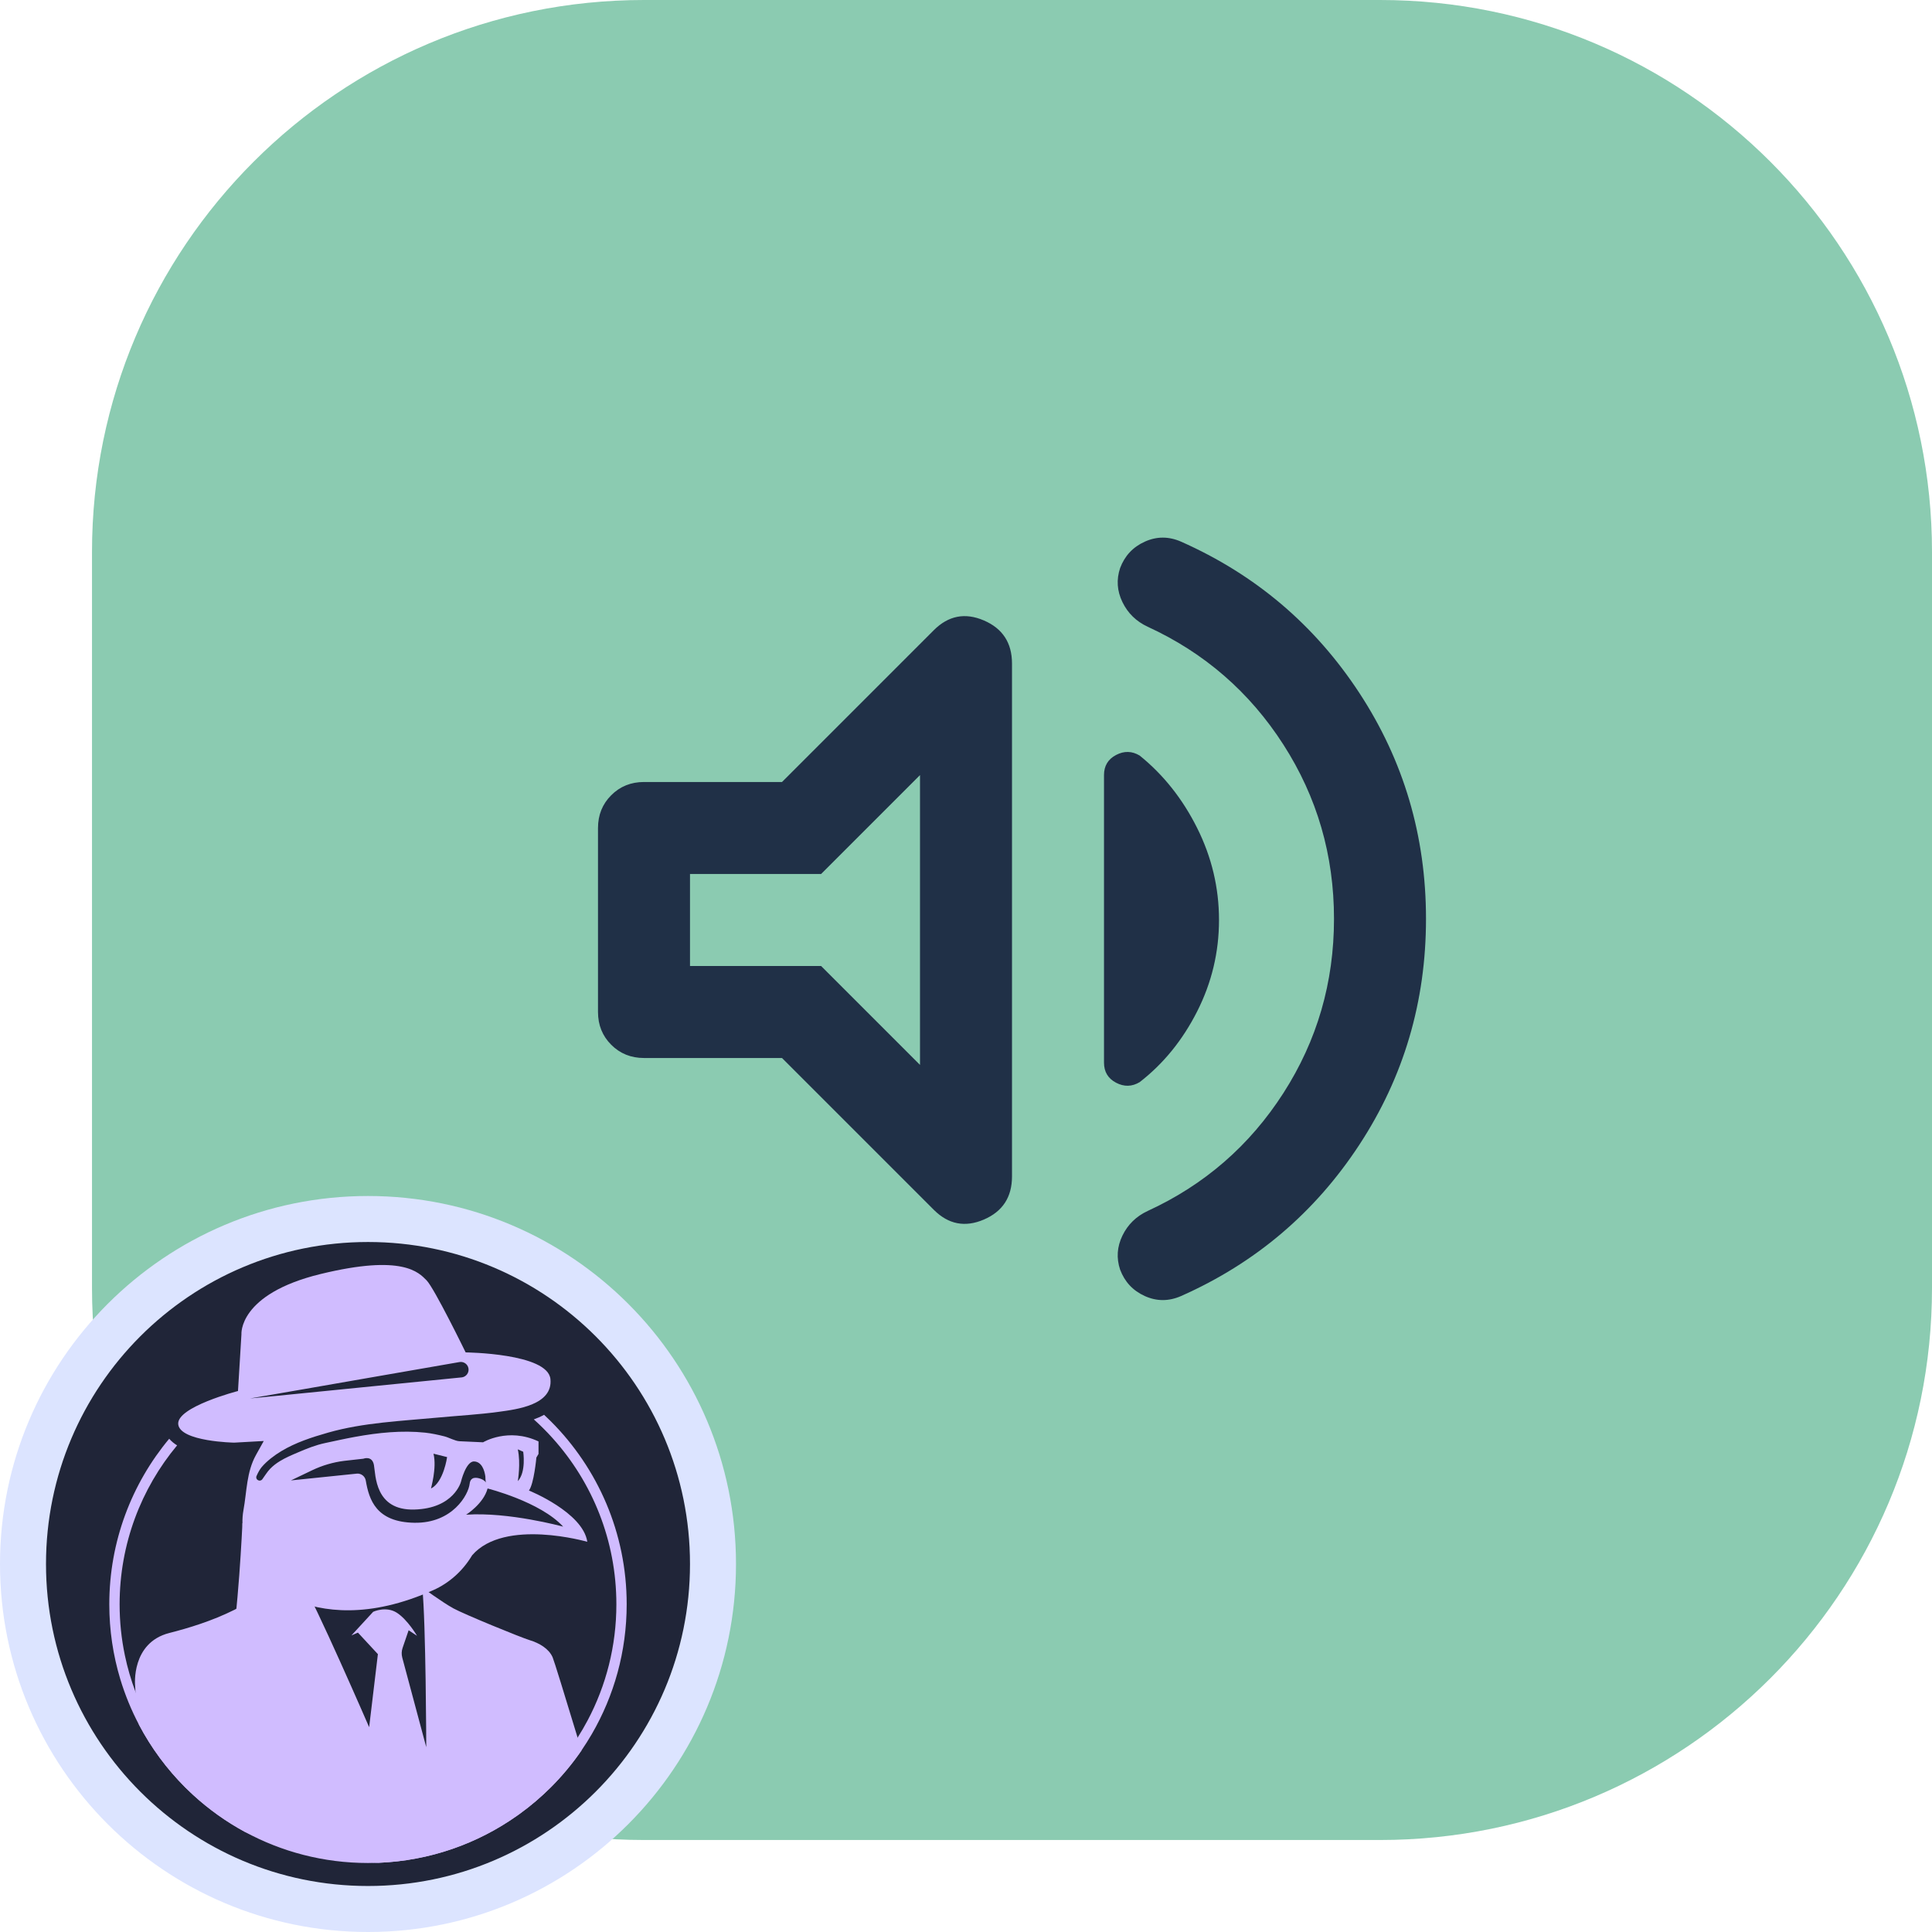
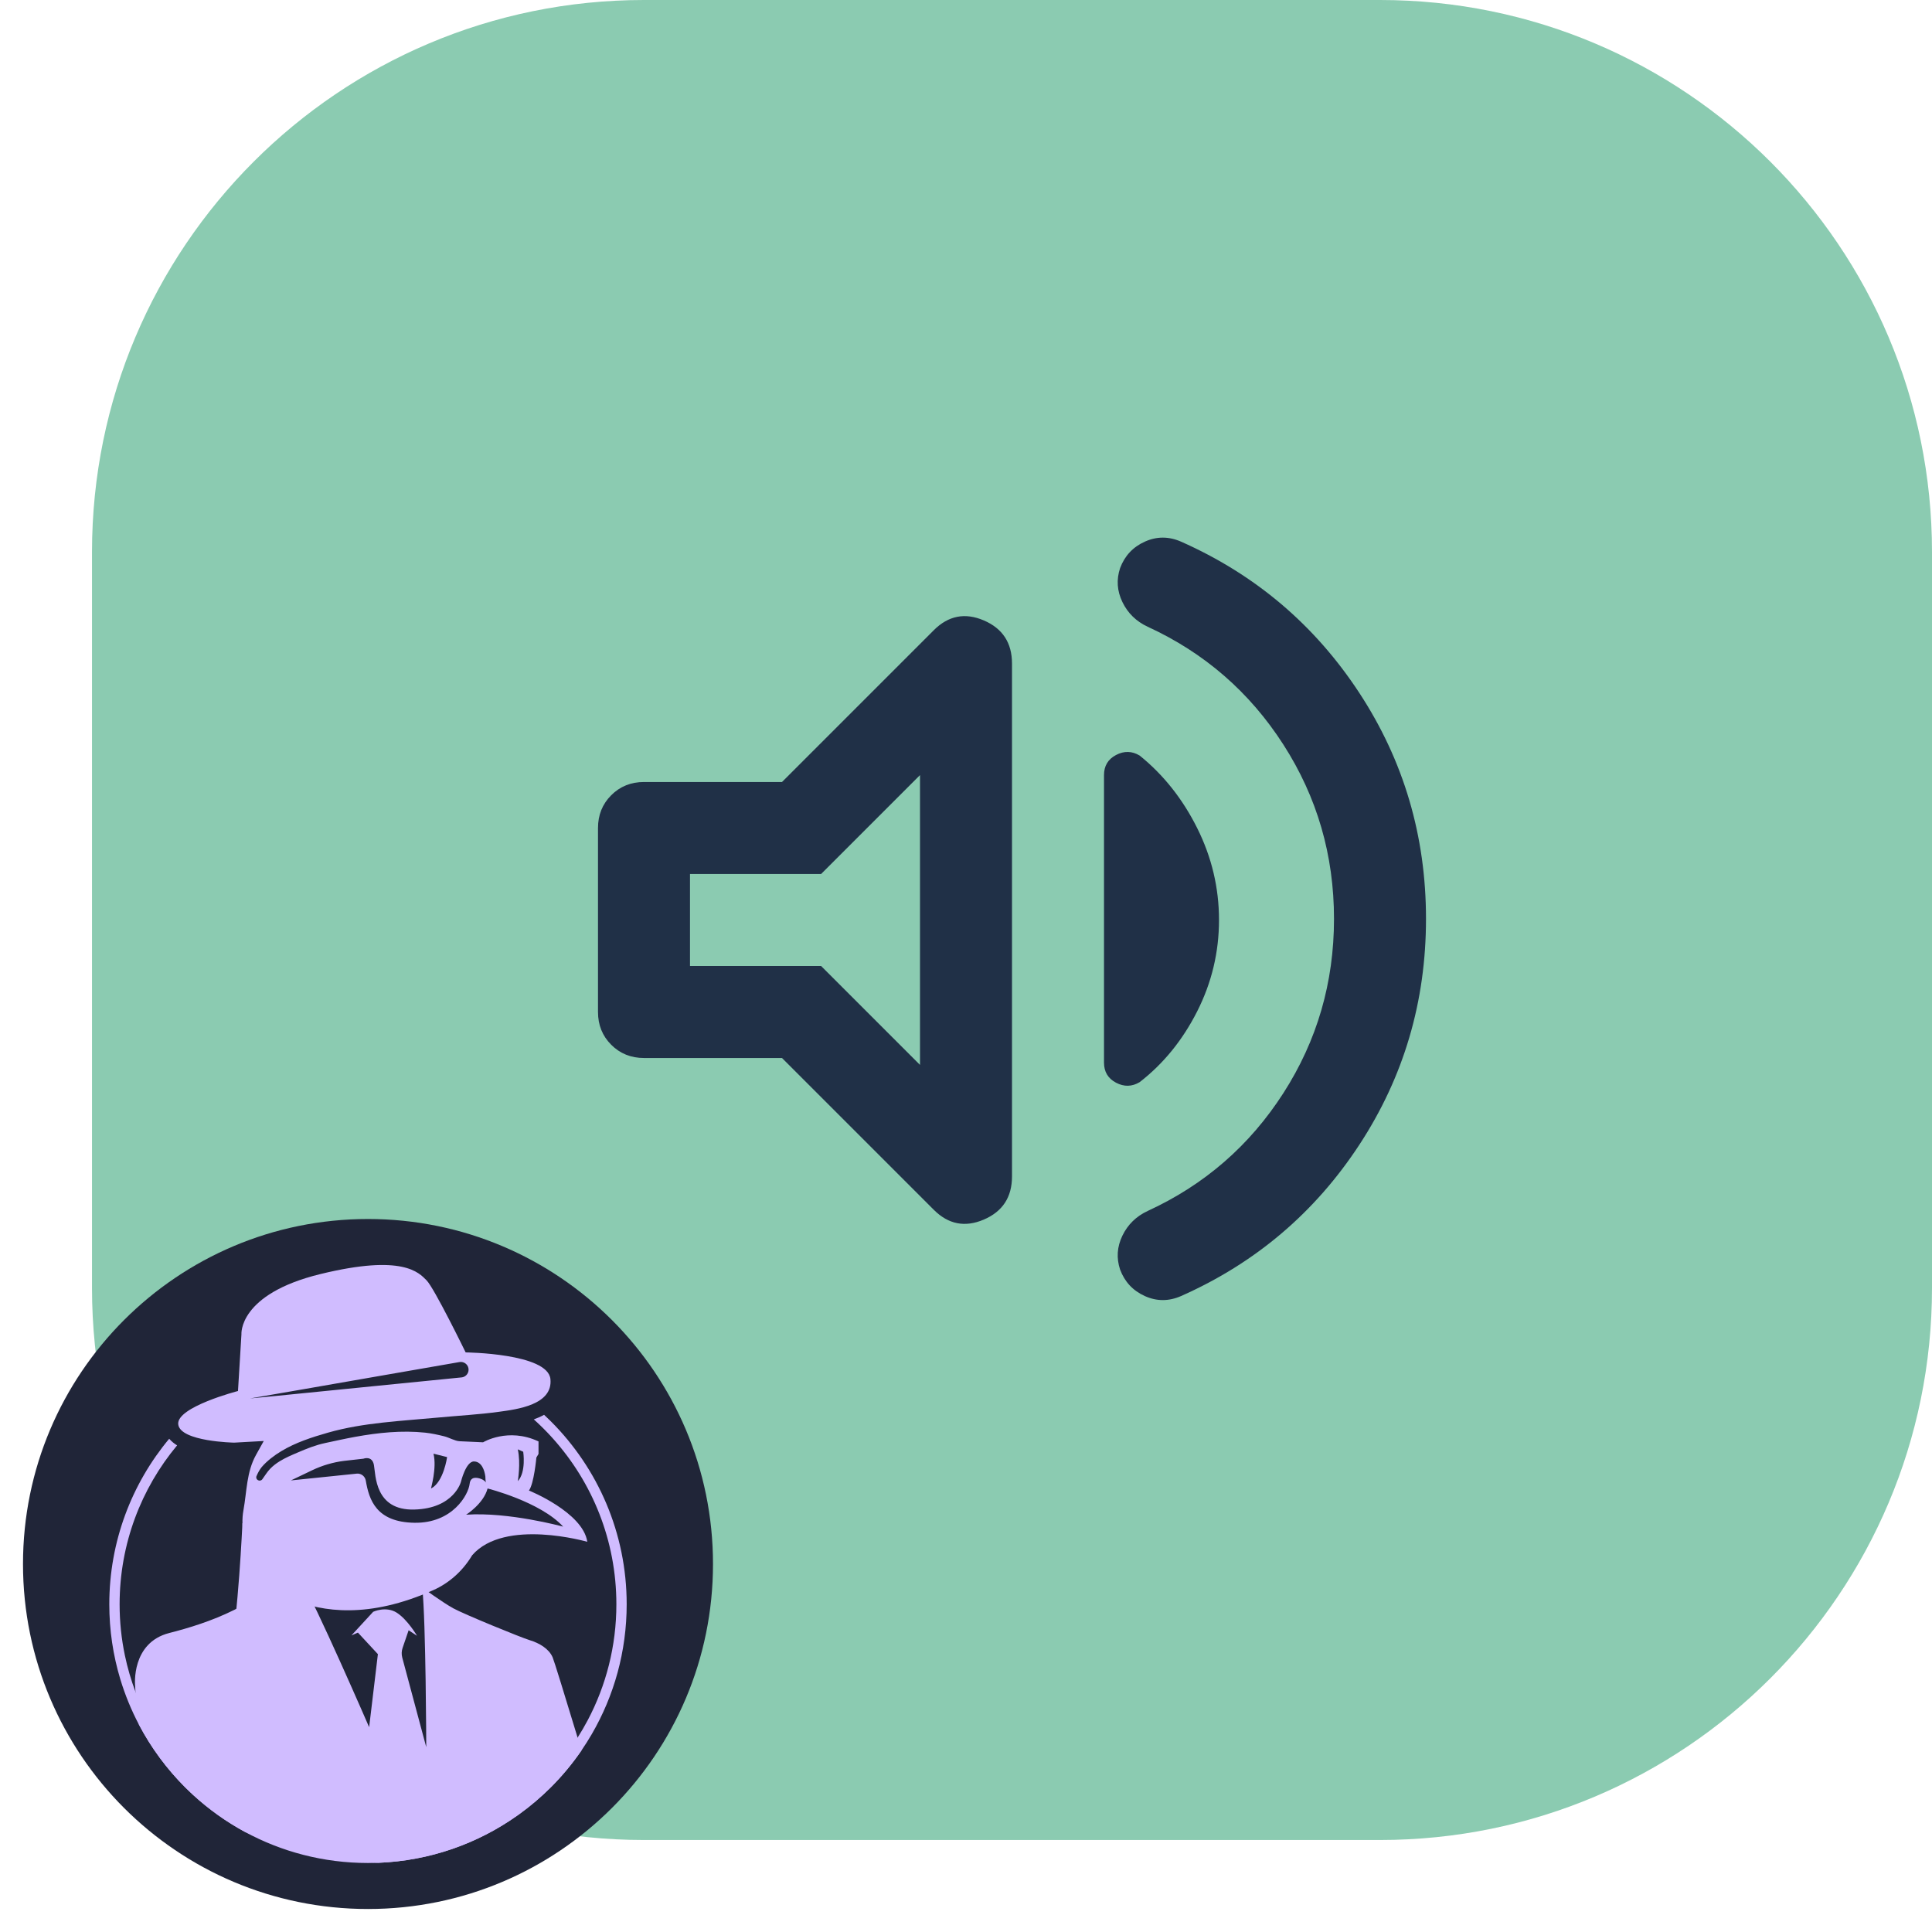
<svg xmlns="http://www.w3.org/2000/svg" width="40" height="40" viewBox="-2 0 42 42">
  <rect width="40" height="40" rx="12" fill="#8bcbb1" />
  <g transform="translate(8 32) scale(0.025 -0.025)">
    <path fill="#203047" d="M760 481Q760 564 716.0 632.5Q672 701 598 735Q583 742 576.0 756.5Q569 771 574 786Q580 802 595.5 809.0Q611 816 627 809Q724 766 782.0 677.5Q840 589 840.0 481.0Q840 373 782.0 284.5Q724 196 627 153Q611 146 595.5 153.0Q580 160 574 176Q569 191 576.0 205.5Q583 220 598 227Q672 261 716.0 329.5Q760 398 760 481ZM280 360H160Q143 360 131.5 371.5Q120 383 120 400V560Q120 577 131.5 588.5Q143 600 160 600H280L412 732Q431 751 455.5 740.5Q480 730 480 703V257Q480 230 455.5 219.5Q431 209 412 228ZM660 480Q660 438 641.0 400.5Q622 363 591 339Q581 333 570.5 338.5Q560 344 560 356V606Q560 618 570.5 623.5Q581 629 591 623Q622 598 641.0 560.0Q660 522 660 480ZM400 606 314 520H200V440H314L400 354ZM300 480Z" />
  </g>
  <g id="dux-badge" transform="translate(-26 2)">
-     <circle cx="32" cy="32" r="7.5" fill="#202538" stroke="#dce4ff" stroke-width="1" />
+     <circle cx="32" cy="32" r="7.5" fill="#202538" />
    <g transform="translate(26.376 25.5) scale(0.02329119)">
      <defs id="defs1">
        <clipPath clipPathUnits="userSpaceOnUse" id="clipPath21">
          <path d="M 0,1200 H 2000 V 0 H 0 Z" transform="translate(-673.8743,-704.2584)" id="path21" />
        </clipPath>
        <clipPath clipPathUnits="userSpaceOnUse" id="clipPath25">
          <path d="M 0,1200 H 2000 V 0 H 0 Z" transform="translate(-466.3045,-703.5978)" id="path25" />
        </clipPath>
        <clipPath clipPathUnits="userSpaceOnUse" id="clipPath27">
          <path d="M 0,1200 H 2000 V 0 H 0 Z" transform="translate(-695.28,-473.9274)" id="path27" />
        </clipPath>
        <clipPath clipPathUnits="userSpaceOnUse" id="clipPath29">
          <path d="M 0,1200 H 2000 V 0 H 0 Z" transform="translate(-457.9388,-632.9906)" id="path29" />
        </clipPath>
        <clipPath clipPathUnits="userSpaceOnUse" id="clipPath31">
          <path d="M 0,1200 H 2000 V 0 H 0 Z" transform="translate(-466.3045,-703.5978)" id="path31" />
        </clipPath>
        <clipPath clipPathUnits="userSpaceOnUse" id="clipPath33">
          <path d="M 0,1200 H 2000 V 0 H 0 Z" transform="translate(-614.5172,-638.933)" id="path33" />
        </clipPath>
      </defs>
      <g id="layer-MC0" transform="translate(-486.3102,-515.0272)">
        <path id="path20" d="M 0,0 C -1.568,1.568 -3.163,3.098 -4.787,4.61 -5.944,3.966 -7.185,3.35 -8.529,2.762 -9.658,2.277 -10.815,1.82 -11.981,1.4 c 1.885,-1.689 3.742,-3.425 5.552,-5.207 0.448,-0.429 0.886,-0.868 1.325,-1.306 2.221,-2.221 4.386,-4.498 6.476,-6.84 27.639,-30.784 44.453,-71.459 44.453,-116.089 0,-29.347 -7.259,-56.977 -20.09,-81.21 -2.192,-4.134 -4.544,-8.174 -7.054,-12.102 -6.83,-10.74 -14.827,-20.669 -23.785,-29.636 -5.944,-5.944 -12.317,-11.459 -19.073,-16.498 -0.56,-0.42 -1.12,-0.83 -1.689,-1.231 -28.675,-20.893 -63.975,-33.201 -102.186,-33.201 -48.018,0 -91.464,19.456 -122.948,50.93 -0.737,0.737 -1.465,1.474 -2.174,2.221 -0.55,0.569 -1.101,1.147 -1.633,1.726 -15.545,16.553 -27.881,36.14 -36.018,57.779 -3.098,8.211 -5.58,16.712 -7.409,25.464 -2.417,11.534 -3.686,23.496 -3.686,35.758 0.01,42.326 15.117,81.097 40.246,111.246 -2.072,1.278 -3.975,2.809 -5.534,4.637 -26.174,-31.399 -41.934,-71.822 -41.934,-115.883 0,-18.187 2.678,-35.748 7.67,-52.311 3.359,-11.142 7.754,-21.835 13.092,-31.95 8.528,-16.208 19.446,-30.961 32.276,-43.801 1.251,-1.25 2.529,-2.491 3.817,-3.685 0.662,-0.644 1.334,-1.26 2.006,-1.876 10.862,-9.938 22.945,-18.578 36,-25.661 25.632,-13.913 55.016,-21.816 86.229,-21.816 2.454,0 4.908,0.047 7.334,0.14 36.056,1.446 69.424,13.427 97.054,32.976 0.569,0.392 1.148,0.793 1.698,1.204 7.82,5.655 15.164,11.925 21.966,18.718 7.904,7.904 15.07,16.526 21.406,25.773 2.556,3.723 4.973,7.558 7.25,11.477 15.499,26.697 24.382,57.723 24.382,90.812 C 53.038,-78.055 32.762,-32.762 0,0" style="fill:#D0BCFF;fill-opacity:1;fill-rule:nonzero;stroke:none" transform="matrix(1.333333,0,0,-1.333333,898.4991,660.9888)" clip-path="url(#clipPath21)" />
        <path id="path24" d="M 0,0 -0.169,-0.292 C 1.43,-0.2 3.091,-0.108 4.798,0 Z" style="fill:#D0BCFF;fill-opacity:1;fill-rule:nonzero;stroke:none" transform="matrix(1.333333,0,0,-1.333333,621.7393,661.8696)" clip-path="url(#clipPath25)" />
        <path id="path26" d="m 0,0 c -6.336,-9.247 -13.502,-17.869 -21.406,-25.773 -6.802,-6.793 -14.146,-13.063 -21.965,-18.718 -0.551,-0.411 -1.129,-0.812 -1.699,-1.204 -27.629,-19.549 -60.998,-31.53 -97.053,-32.976 -33.247,1.129 -64.852,8.762 -93.564,21.676 -13.054,7.082 -25.138,15.723 -36,25.661 -0.672,0.616 -1.343,1.232 -2.006,1.876 -1.288,1.194 -2.566,2.435 -3.816,3.685 -12.831,12.84 -23.748,27.593 -32.277,43.801 -1.092,7.651 -1.941,15.378 -2.445,23.039 -0.102,1.502 -0.186,3.004 -0.261,4.497 0,0 -2.865,29.795 23.944,36.634 26.827,6.84 65.654,19.745 87.722,50.305 0,0 0.327,-8.38 5.506,-15.779 8.034,-11.422 46.674,-100.46 46.674,-100.46 l 6.121,51.135 -13.978,15.079 -4.553,-1.987 15.228,16.544 c 0,0 8.94,4.218 16.554,-0.653 7.605,-4.899 14.146,-16.153 14.146,-16.153 l -5.879,3.892 -4.227,-12.364 c -0.756,-2.184 -0.83,-4.535 -0.233,-6.784 l 16.796,-62.687 c 0,0 -0.243,87.415 -2.781,111.685 0,0 14.221,-10.367 21.621,-14.454 7.381,-4.078 47.215,-20.407 53.738,-22.395 6.504,-1.987 13.222,-5.841 15.882,-11.916 1.026,-2.351 8.594,-26.939 17.486,-56.229 C -1.829,6.028 -0.914,3.023 0,0" style="fill:#D0BCFF;fill-opacity:1;fill-rule:nonzero;stroke:none" transform="matrix(1.333333,0,0,-1.333333,927.04,968.0968)" clip-path="url(#clipPath27)" />
        <path id="path28" d="m 0,0 c 0,0 -3.081,-67.22 -8.64,-90.616 -5.559,-23.397 30.316,0 30.316,0 l 20.9,68.629 z" style="fill:#D0BCFF;fill-opacity:1;fill-rule:nonzero;stroke:none" transform="matrix(1.333333,0,0,-1.333333,610.5851,756.0125)" clip-path="url(#clipPath29)" />
        <path id="path30" d="M 0,0 -0.169,-0.292 C 1.43,-0.2 3.091,-0.108 4.798,0 Z" style="fill:#D0BCFF;fill-opacity:1;fill-rule:nonzero;stroke:none" transform="matrix(1.333333,0,0,-1.333333,621.7393,661.8696)" clip-path="url(#clipPath31)" />
        <path id="path32" d="m 0,0 c 0,0 12.178,7.604 15.029,18.355 0,0 36.913,-9.243 52.904,-26.719 C 66.887,-8.091 29.642,2.031 0,0 m -36.152,-5.643 c -26.791,0.404 -31.781,16.05 -34.086,29.523 -0.511,2.958 -3.148,5.073 -6.13,4.883 l -46.275,-4.764 14.922,7.14 c 3.505,1.687 7.164,3.077 10.895,4.17 3.742,1.093 7.556,1.901 11.429,2.376 4.051,0.499 8.542,1.01 13.46,1.509 0,0 6.19,2.459 7.414,-4.479 1.259,-6.926 0.499,-31.864 28.287,-31.103 27.777,0.76 32.612,19.412 32.612,19.412 0,0 3.458,14.471 9.232,14.257 5.263,-0.202 7.27,-6.142 7.853,-10.479 0.142,-1.045 -0.06,-3.54 0.582,-4.324 -0.939,1.152 -2.162,2.032 -3.564,2.554 C 7.604,26.113 3.065,26.945 2.471,21.658 1.616,13.877 -9.599,-6.059 -36.152,-5.643 m 13.306,48.354 9.528,-2.377 c 0,0 -2.388,-17.5 -11.227,-21.979 -0.25,-0.13 4.194,14.281 1.699,24.356 m 59.022,3.041 3.79,-1.687 c 0,0 2.198,-14.209 -3.79,-20.577 0,0 2.174,12.474 0,22.264 m -187.451,35.63 c 12.225,2.067 24.45,4.229 36.664,6.332 l 36.663,6.392 73.303,12.748 c 2.958,0.522 5.774,-1.462 6.285,-4.408 0.522,-2.947 -1.462,-5.762 -4.42,-6.285 -0.119,-0.024 -0.261,-0.036 -0.38,-0.047 H -3.184 L -114.243,85.029 c -12.344,-1.224 -24.676,-2.495 -37.032,-3.647 M 43.97,16.93 c 3.54,4.693 5.215,23.096 5.215,23.096 l 1.497,2.518 v 8.744 C 29.381,61.327 11.869,50.682 11.869,50.682 l -16.491,0.749 c -3.112,0.142 -7.449,2.637 -10.644,3.433 -4.42,1.093 -8.804,2.068 -13.342,2.566 -16.407,1.735 -32.933,0 -49.091,-2.934 -7.021,-1.271 -13.971,-2.851 -20.957,-4.325 -6.701,-1.425 -12.878,-3.908 -19.151,-6.605 -4.313,-1.842 -8.649,-3.659 -12.641,-6.119 -2.436,-1.496 -4.741,-3.243 -6.737,-5.31 -2.126,-2.21 -3.659,-4.859 -5.476,-7.319 -1.545,-2.091 -4.907,-0.463 -4.147,2.032 0.024,0.059 0.048,0.119 0.06,0.154 0.867,2.044 2.221,4.646 3.659,6.345 3.588,4.241 8.958,8.292 13.686,11.12 10.039,6.071 21.48,9.766 32.767,12.985 24.771,7.057 51.442,8.138 77.009,10.55 14.114,1.331 28.43,2.091 42.473,4.016 12.784,1.734 37.935,4.859 36.176,22.882 -1.71,18.129 -59.355,18.712 -59.355,18.712 0,0 -21.943,45.027 -27.372,50.468 -5.418,5.418 -16.503,18.474 -74.254,4.384 -57.739,-14.078 -55.327,-42.259 -55.327,-42.259 l -2.412,-39.622 c 0,0 -43.198,-11.179 -41.832,-23.321 1.391,-12.142 39.171,-12.819 39.171,-12.819 0,0 8.577,0.439 20.696,1.152 l -5.382,-9.683 c -6.749,-12.13 -6.38,-25.258 -8.851,-38.908 -4.277,-23.631 11.963,-52.702 33.978,-62.147 21.1,-9.053 53.949,-13.782 99.012,6.368 11.085,4.954 20.328,13.282 26.66,23.618 l 0.499,0.796 c 22.728,26.125 80.574,9.386 80.574,9.386 C 81.774,1.699 43.97,16.93 43.97,16.93" style="fill:#D0BCFF;fill-opacity:1;fill-rule:nonzero;stroke:none" transform="matrix(1.333333,0,0,-1.333333,819.3563,748.0893)" clip-path="url(#clipPath33)" />
      </g>
    </g>
  </g>
</svg>
